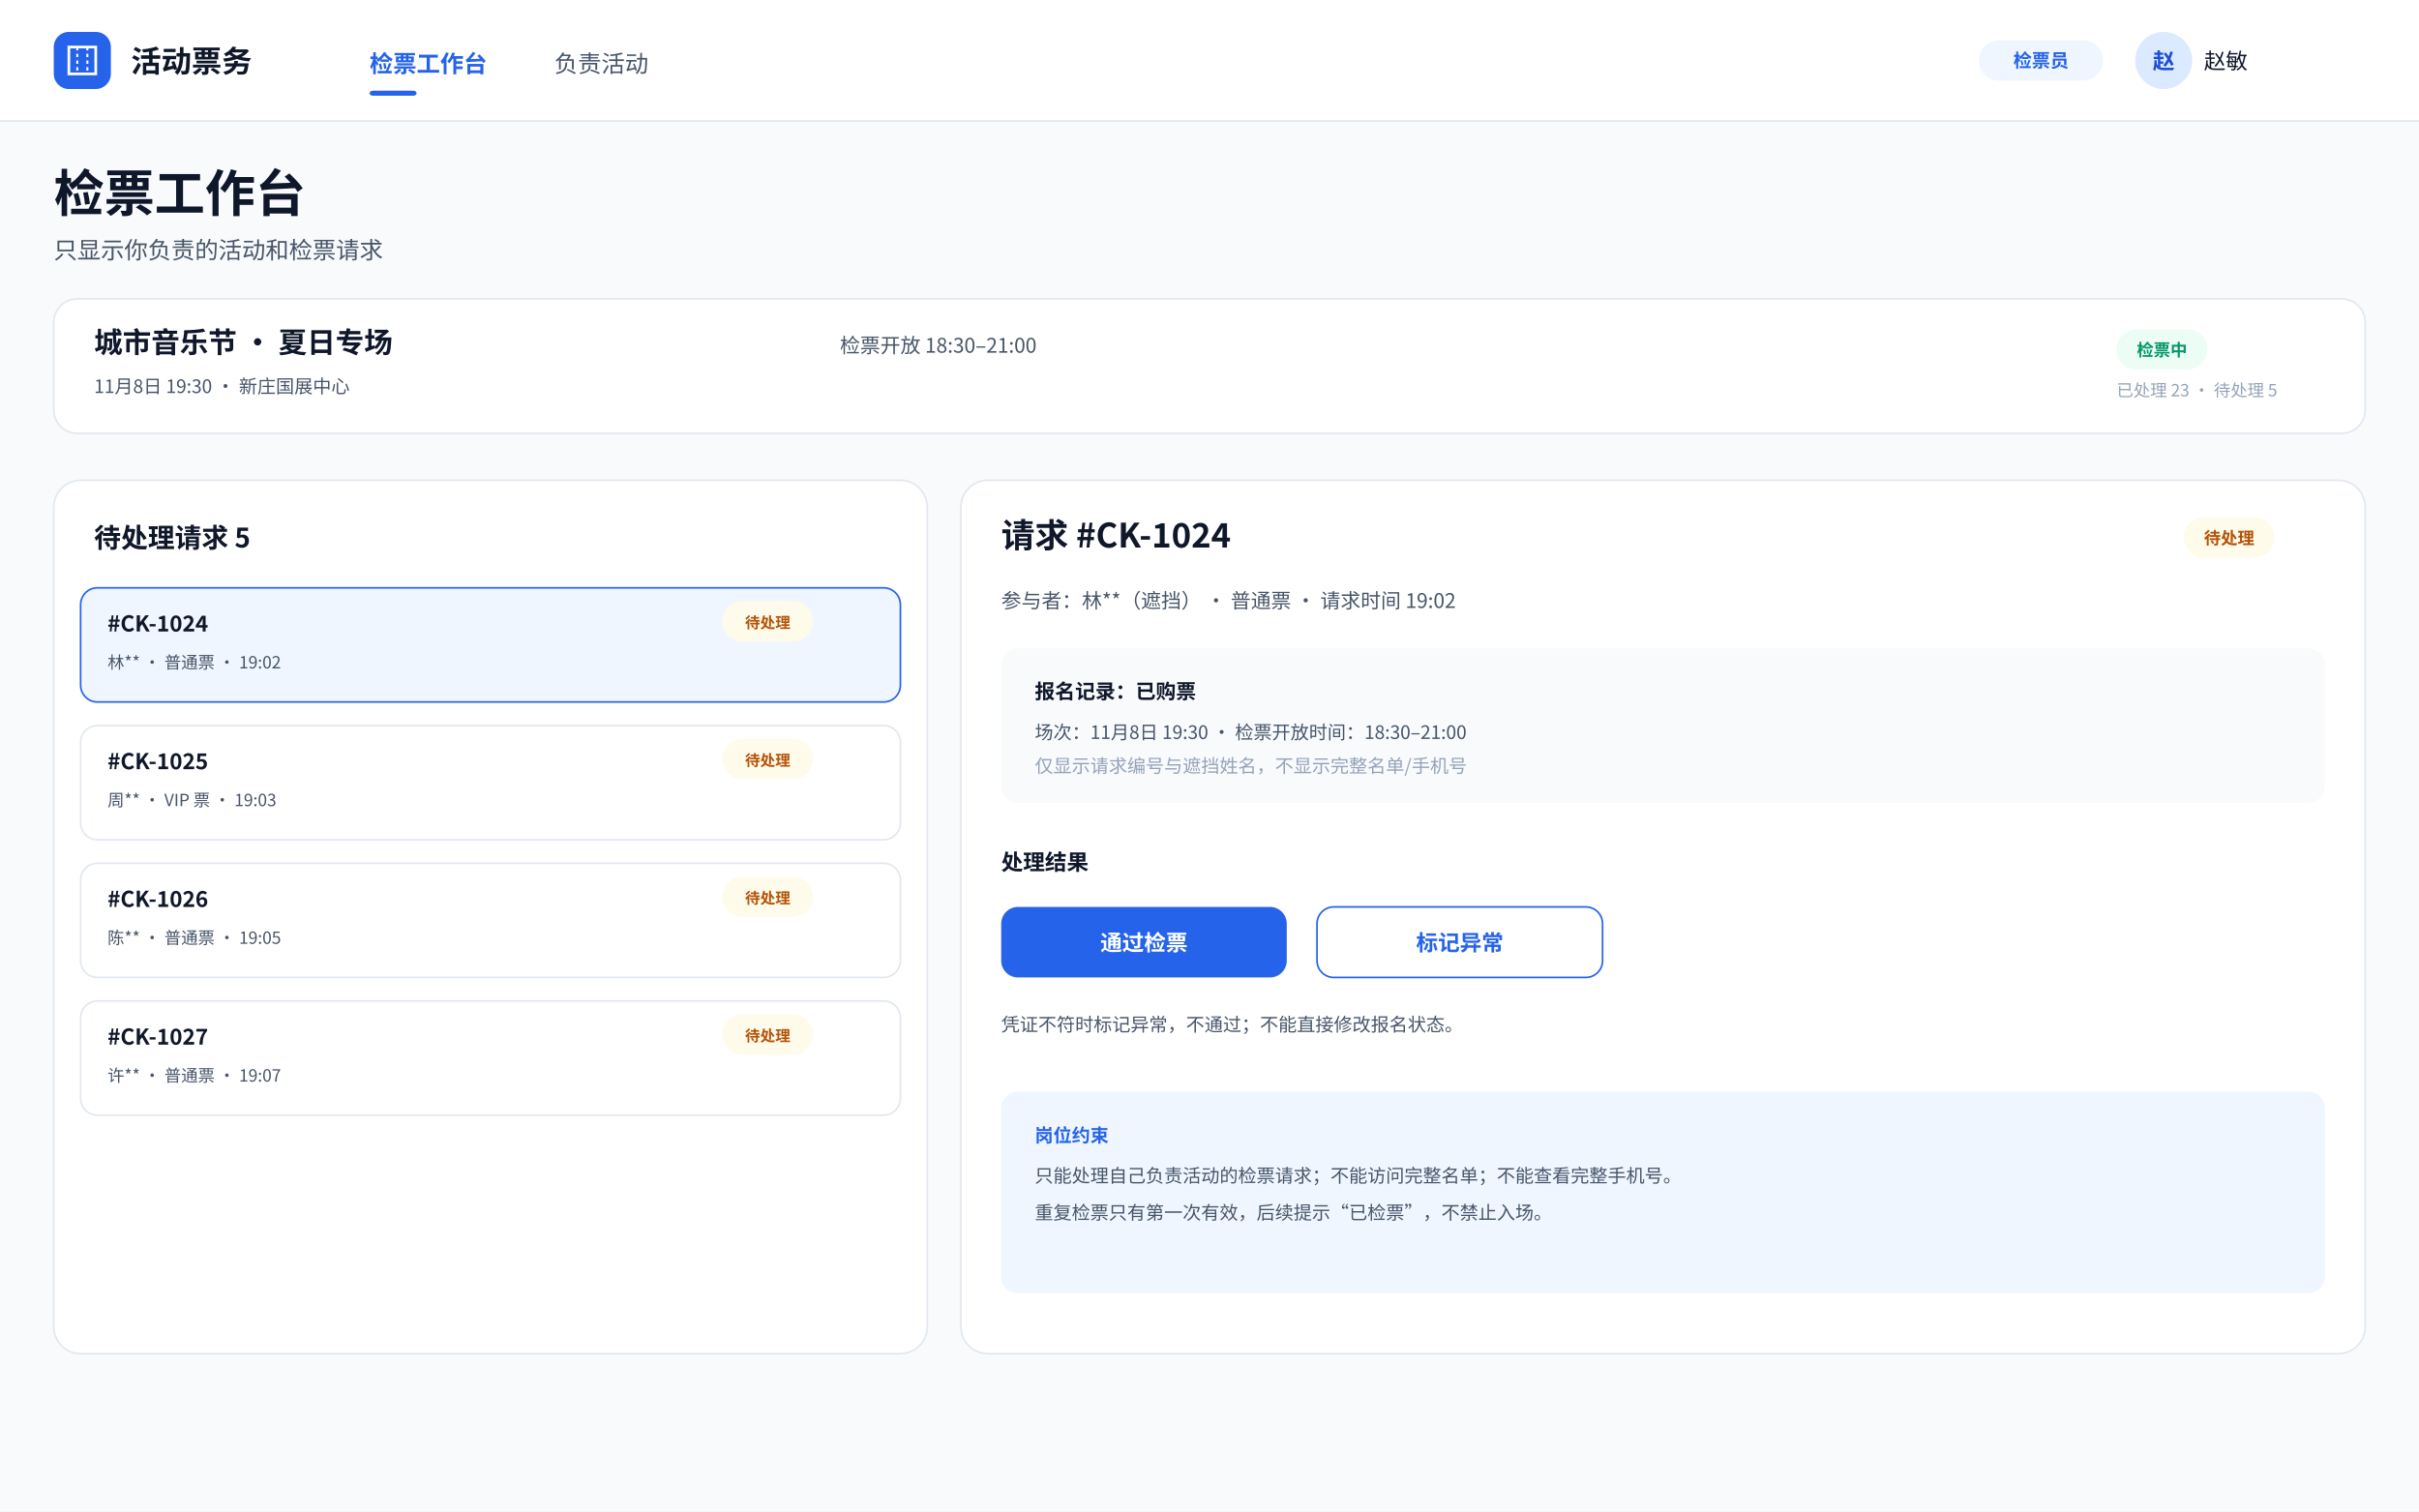
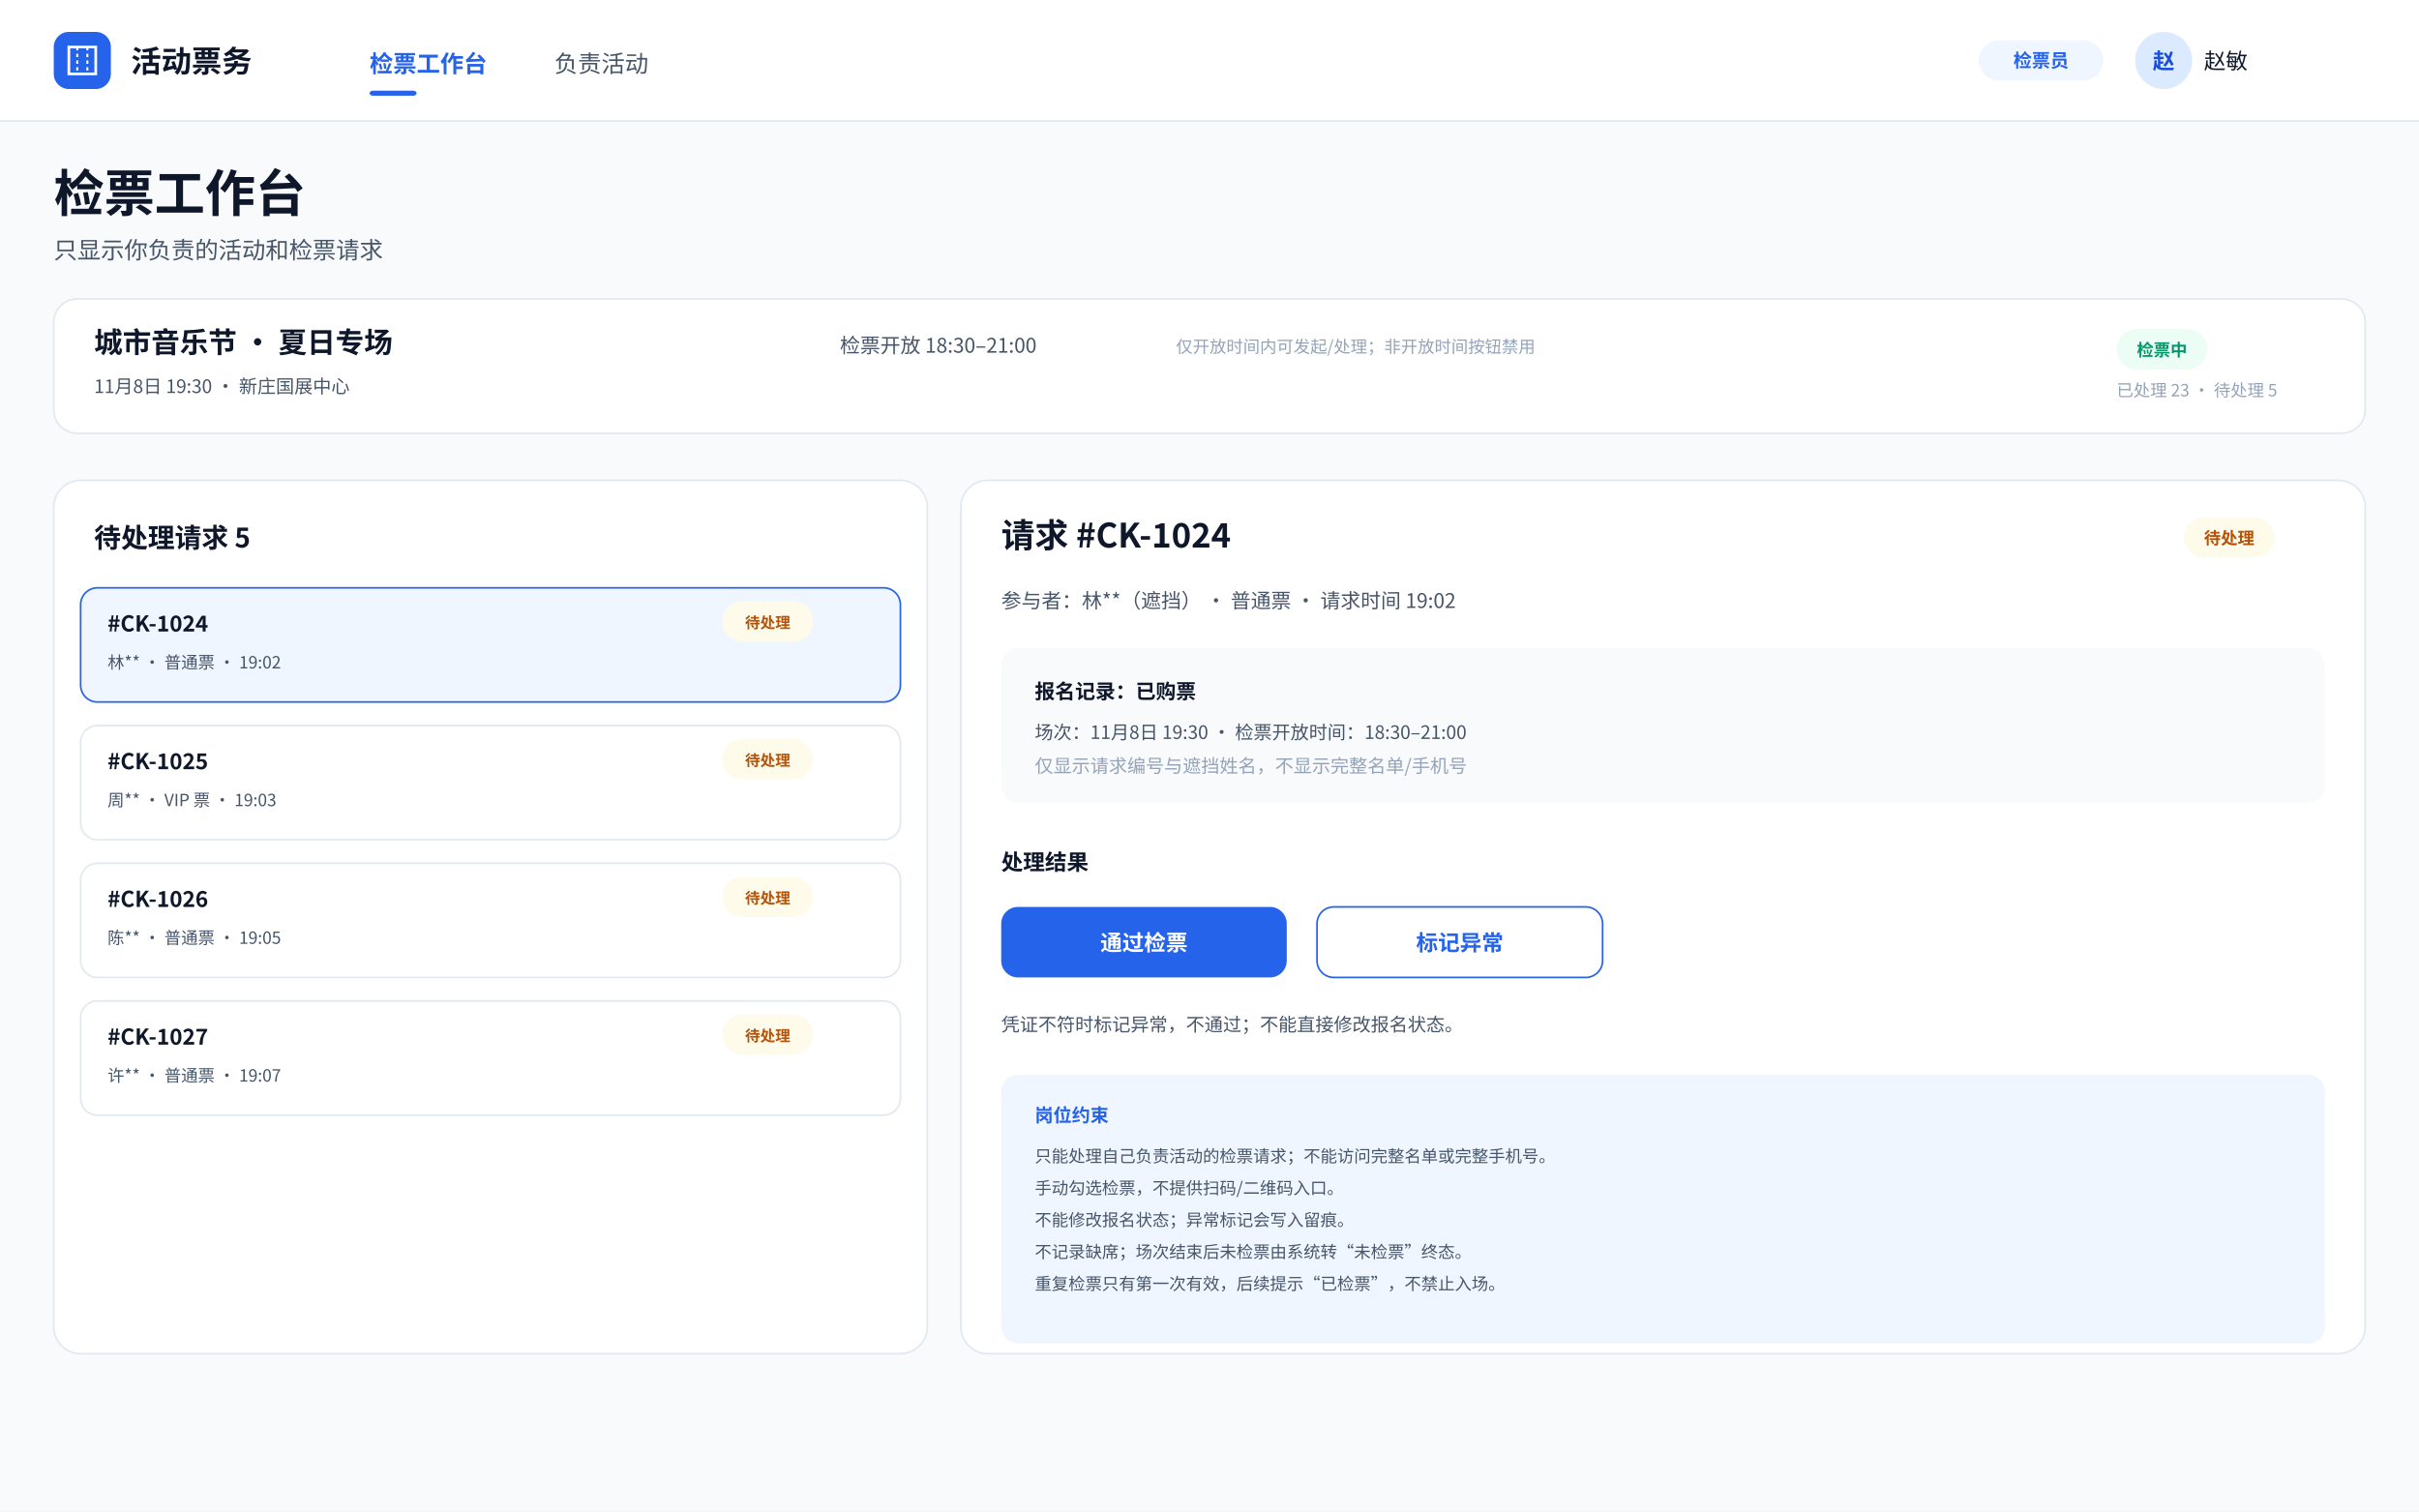
<svg xmlns="http://www.w3.org/2000/svg" width="1440" height="900" viewBox="0 0 1440 900">
  <defs>
    <linearGradient id="g1" x1="0" y1="0" x2="1" y2="1">
      <stop offset="0%" stop-color="#2563EB" />
      <stop offset="100%" stop-color="#7C3AED" />
    </linearGradient>
    <linearGradient id="g2" x1="0" y1="0" x2="1" y2="1">
      <stop offset="0%" stop-color="#0D9488" />
      <stop offset="100%" stop-color="#0F766E" />
    </linearGradient>
    <linearGradient id="g3" x1="0" y1="0" x2="1" y2="1">
      <stop offset="0%" stop-color="#EA580C" />
      <stop offset="100%" stop-color="#F59E0B" />
    </linearGradient>
    <linearGradient id="g4" x1="0" y1="0" x2="1" y2="1">
      <stop offset="0%" stop-color="#475569" />
      <stop offset="100%" stop-color="#7C3AED" />
    </linearGradient>
  </defs>
  <rect x="0" y="0" width="1440" height="900" fill="#F8FAFC" rx="0" opacity="1.0" />
  <rect x="0" y="0" width="1440" height="72" fill="#FFFFFF" rx="0" opacity="1.0" />
  <line x1="0" y1="72" x2="1440" y2="72" stroke="#E2E8F0" stroke-width="1" />
  <rect x="32" y="19" width="34" height="34" fill="#2563EB" rx="9" opacity="1.0" />
  <path d="M41 28 h16 v16 h-16 z" fill="none" stroke="#FFFFFF" stroke-width="1.6" />
  <path d="M46 28 v16 M52 28 v16" stroke="#FFFFFF" stroke-width="1.2" stroke-dasharray="2 2" />
  <text x="78" y="43" font-family="Noto Sans CJK SC, Microsoft YaHei, sans-serif" font-size="18" font-weight="700" fill="#0F172A" text-anchor="start">活动票务</text>
  <text x="220" y="43" font-family="Noto Sans CJK SC, Microsoft YaHei, sans-serif" font-size="14" font-weight="600" fill="#2563EB" text-anchor="start">检票工作台</text>
  <rect x="220" y="54" width="28" height="3" fill="#2563EB" rx="2" opacity="1.0" />
  <text x="330" y="43" font-family="Noto Sans CJK SC, Microsoft YaHei, sans-serif" font-size="14" font-weight="400" fill="#475569" text-anchor="start">负责活动</text>
  <rect x="1178" y="24" width="74" height="24" fill="#EFF6FF" rx="12" opacity="1.0" />
  <text x="1215" y="40" font-family="Noto Sans CJK SC, Microsoft YaHei, sans-serif" font-size="11" font-weight="600" fill="#2563EB" text-anchor="middle">检票员</text>
  <circle cx="1288" cy="36" r="17" fill="#DBEAFE" opacity="1" />
  <text x="1288" y="41" font-family="Noto Sans CJK SC, Microsoft YaHei, sans-serif" font-size="13" font-weight="700" fill="#1D4ED8" text-anchor="middle">赵</text>
  <text x="1312" y="41" font-family="Noto Sans CJK SC, Microsoft YaHei, sans-serif" font-size="13" font-weight="500" fill="#0F172A" text-anchor="start">赵敏</text>
  <text x="32" y="126" font-family="Noto Sans CJK SC, Microsoft YaHei, sans-serif" font-size="30" font-weight="700" fill="#0F172A" text-anchor="start">检票工作台</text>
  <text x="32" y="154" font-family="Noto Sans CJK SC, Microsoft YaHei, sans-serif" font-size="14" font-weight="400" fill="#475569" text-anchor="start">只显示你负责的活动和检票请求</text>
  <rect x="32" y="178" width="1376" height="80" fill="#FFFFFF" rx="14" opacity="1.0" stroke="#E2E8F0" stroke-width="1" />
  <text x="56" y="210" font-family="Noto Sans CJK SC, Microsoft YaHei, sans-serif" font-size="17" font-weight="700" fill="#0F172A" text-anchor="start">城市音乐节 · 夏日专场</text>
  <text x="56" y="234" font-family="Noto Sans CJK SC, Microsoft YaHei, sans-serif" font-size="11" font-weight="400" fill="#475569" text-anchor="start">11月8日 19:30 · 新庄国展中心</text>
  <text x="500" y="210" font-family="Noto Sans CJK SC, Microsoft YaHei, sans-serif" font-size="12" font-weight="400" fill="#475569" text-anchor="start">检票开放 18:30–21:00</text>
+   <text x="700" y="210" font-family="Noto Sans CJK SC, Microsoft YaHei, sans-serif" font-size="10" font-weight="400" fill="#94A3B8" text-anchor="start">仅开放时间内可发起/处理；非开放时间按钮禁用</text>
  <rect x="1260" y="196" width="54" height="24" fill="#ECFDF5" rx="12" opacity="1.0" />
  <text x="1287.0" y="212" font-family="Noto Sans CJK SC, Microsoft YaHei, sans-serif" font-size="10" font-weight="600" fill="#059669" text-anchor="middle">检票中</text>
  <text x="1260" y="236" font-family="Noto Sans CJK SC, Microsoft YaHei, sans-serif" font-size="10" font-weight="400" fill="#94A3B8" text-anchor="start">已处理 23 · 待处理 5</text>
  <rect x="32" y="286" width="520" height="520" fill="#FFFFFF" rx="16" opacity="1.0" stroke="#E2E8F0" stroke-width="1" />
  <text x="56" y="326" font-family="Noto Sans CJK SC, Microsoft YaHei, sans-serif" font-size="16" font-weight="700" fill="#0F172A" text-anchor="start">待处理请求 5</text>
  <rect x="48" y="350" width="488" height="68" fill="#EFF6FF" rx="10" opacity="1.0" stroke="#2563EB" stroke-width="1" />
  <text x="64" y="376" font-family="Noto Sans CJK SC, Microsoft YaHei, sans-serif" font-size="13" font-weight="600" fill="#0F172A" text-anchor="start">#CK-1024</text>
  <text x="64" y="398" font-family="Noto Sans CJK SC, Microsoft YaHei, sans-serif" font-size="10" font-weight="400" fill="#475569" text-anchor="start">林** · 普通票 · 19:02</text>
  <rect x="430" y="358" width="54" height="24" fill="#FFFBEB" rx="12" opacity="1.0" />
  <text x="457.0" y="374" font-family="Noto Sans CJK SC, Microsoft YaHei, sans-serif" font-size="9" font-weight="600" fill="#B45309" text-anchor="middle">待处理</text>
  <rect x="48" y="432" width="488" height="68" fill="#FFFFFF" rx="10" opacity="1.0" stroke="#E2E8F0" stroke-width="1" />
  <text x="64" y="458" font-family="Noto Sans CJK SC, Microsoft YaHei, sans-serif" font-size="13" font-weight="600" fill="#0F172A" text-anchor="start">#CK-1025</text>
  <text x="64" y="480" font-family="Noto Sans CJK SC, Microsoft YaHei, sans-serif" font-size="10" font-weight="400" fill="#475569" text-anchor="start">周** · VIP 票 · 19:03</text>
  <rect x="430" y="440" width="54" height="24" fill="#FFFBEB" rx="12" opacity="1.0" />
  <text x="457.0" y="456" font-family="Noto Sans CJK SC, Microsoft YaHei, sans-serif" font-size="9" font-weight="600" fill="#B45309" text-anchor="middle">待处理</text>
  <rect x="48" y="514" width="488" height="68" fill="#FFFFFF" rx="10" opacity="1.0" stroke="#E2E8F0" stroke-width="1" />
  <text x="64" y="540" font-family="Noto Sans CJK SC, Microsoft YaHei, sans-serif" font-size="13" font-weight="600" fill="#0F172A" text-anchor="start">#CK-1026</text>
  <text x="64" y="562" font-family="Noto Sans CJK SC, Microsoft YaHei, sans-serif" font-size="10" font-weight="400" fill="#475569" text-anchor="start">陈** · 普通票 · 19:05</text>
  <rect x="430" y="522" width="54" height="24" fill="#FFFBEB" rx="12" opacity="1.0" />
  <text x="457.0" y="538" font-family="Noto Sans CJK SC, Microsoft YaHei, sans-serif" font-size="9" font-weight="600" fill="#B45309" text-anchor="middle">待处理</text>
  <rect x="48" y="596" width="488" height="68" fill="#FFFFFF" rx="10" opacity="1.0" stroke="#E2E8F0" stroke-width="1" />
  <text x="64" y="622" font-family="Noto Sans CJK SC, Microsoft YaHei, sans-serif" font-size="13" font-weight="600" fill="#0F172A" text-anchor="start">#CK-1027</text>
  <text x="64" y="644" font-family="Noto Sans CJK SC, Microsoft YaHei, sans-serif" font-size="10" font-weight="400" fill="#475569" text-anchor="start">许** · 普通票 · 19:07</text>
  <rect x="430" y="604" width="54" height="24" fill="#FFFBEB" rx="12" opacity="1.0" />
  <text x="457.0" y="620" font-family="Noto Sans CJK SC, Microsoft YaHei, sans-serif" font-size="9" font-weight="600" fill="#B45309" text-anchor="middle">待处理</text>
  <rect x="572" y="286" width="836" height="520" fill="#FFFFFF" rx="16" opacity="1.0" stroke="#E2E8F0" stroke-width="1" />
  <text x="596" y="326" font-family="Noto Sans CJK SC, Microsoft YaHei, sans-serif" font-size="20" font-weight="700" fill="#0F172A" text-anchor="start">请求 #CK-1024</text>
  <rect x="1300" y="308" width="54" height="24" fill="#FFFBEB" rx="12" opacity="1.0" />
  <text x="1327.0" y="324" font-family="Noto Sans CJK SC, Microsoft YaHei, sans-serif" font-size="10" font-weight="600" fill="#B45309" text-anchor="middle">待处理</text>
  <text x="596" y="362" font-family="Noto Sans CJK SC, Microsoft YaHei, sans-serif" font-size="12" font-weight="400" fill="#475569" text-anchor="start">参与者：林**（遮挡） · 普通票 · 请求时间 19:02</text>
  <rect x="596" y="386" width="788" height="92" fill="#F8FAFC" rx="10" opacity="1.0" />
  <text x="616" y="416" font-family="Noto Sans CJK SC, Microsoft YaHei, sans-serif" font-size="12" font-weight="600" fill="#0F172A" text-anchor="start">报名记录：已购票</text>
  <text x="616" y="440" font-family="Noto Sans CJK SC, Microsoft YaHei, sans-serif" font-size="11" font-weight="400" fill="#475569" text-anchor="start">场次：11月8日 19:30 · 检票开放时间：18:30–21:00</text>
  <text x="616" y="460" font-family="Noto Sans CJK SC, Microsoft YaHei, sans-serif" font-size="11" font-weight="400" fill="#94A3B8" text-anchor="start">仅显示请求编号与遮挡姓名，不显示完整名单/手机号</text>
  <text x="596" y="518" font-family="Noto Sans CJK SC, Microsoft YaHei, sans-serif" font-size="13" font-weight="700" fill="#0F172A" text-anchor="start">处理结果</text>
  <rect x="596" y="540" width="170" height="42" fill="#2563EB" rx="10" opacity="1.0" />
  <text x="681.0" y="566.0" font-family="Noto Sans CJK SC, Microsoft YaHei, sans-serif" font-size="13" font-weight="600" fill="#FFFFFF" text-anchor="middle">通过检票</text>
  <rect x="784" y="540" width="170" height="42" fill="#FFFFFF" rx="10" opacity="1.0" stroke="#2563EB" stroke-width="1" />
  <text x="869.0" y="566.0" font-family="Noto Sans CJK SC, Microsoft YaHei, sans-serif" font-size="13" font-weight="600" fill="#2563EB" text-anchor="middle">标记异常</text>
  <text x="596" y="614" font-family="Noto Sans CJK SC, Microsoft YaHei, sans-serif" font-size="11" font-weight="400" fill="#475569" text-anchor="start">凭证不符时标记异常，不通过；不能直接修改报名状态。</text>
-   <rect x="596" y="650" width="788" height="120" fill="#EFF6FF" rx="10" opacity="1.0" />
-   <text x="616" y="680" font-family="Noto Sans CJK SC, Microsoft YaHei, sans-serif" font-size="11" font-weight="700" fill="#2563EB" text-anchor="start">岗位约束</text>
-   <text x="616" y="704" font-family="Noto Sans CJK SC, Microsoft YaHei, sans-serif" font-size="11" font-weight="400" fill="#475569" text-anchor="start">只能处理自己负责活动的检票请求；不能访问完整名单；不能查看完整手机号。</text>
-   <text x="616" y="726" font-family="Noto Sans CJK SC, Microsoft YaHei, sans-serif" font-size="11" font-weight="400" fill="#475569" text-anchor="start">重复检票只有第一次有效，后续提示“已检票”，不禁止入场。</text>
+   <rect x="596" y="640" width="788" height="160" fill="#EFF6FF" rx="10" opacity="1.0" />
+   <text x="616" y="668" font-family="Noto Sans CJK SC, Microsoft YaHei, sans-serif" font-size="11" font-weight="700" fill="#2563EB" text-anchor="start">岗位约束</text>
+   <text x="616" y="692" font-family="Noto Sans CJK SC, Microsoft YaHei, sans-serif" font-size="10" font-weight="400" fill="#475569" text-anchor="start">只能处理自己负责活动的检票请求；不能访问完整名单或完整手机号。</text>
+   <text x="616" y="711" font-family="Noto Sans CJK SC, Microsoft YaHei, sans-serif" font-size="10" font-weight="400" fill="#475569" text-anchor="start">手动勾选检票，不提供扫码/二维码入口。</text>
+   <text x="616" y="730" font-family="Noto Sans CJK SC, Microsoft YaHei, sans-serif" font-size="10" font-weight="400" fill="#475569" text-anchor="start">不能修改报名状态；异常标记会写入留痕。</text>
+   <text x="616" y="749" font-family="Noto Sans CJK SC, Microsoft YaHei, sans-serif" font-size="10" font-weight="400" fill="#475569" text-anchor="start">不记录缺席；场次结束后未检票由系统转“未检票”终态。</text>
+   <text x="616" y="768" font-family="Noto Sans CJK SC, Microsoft YaHei, sans-serif" font-size="10" font-weight="400" fill="#475569" text-anchor="start">重复检票只有第一次有效，后续提示“已检票”，不禁止入场。</text>
</svg>
